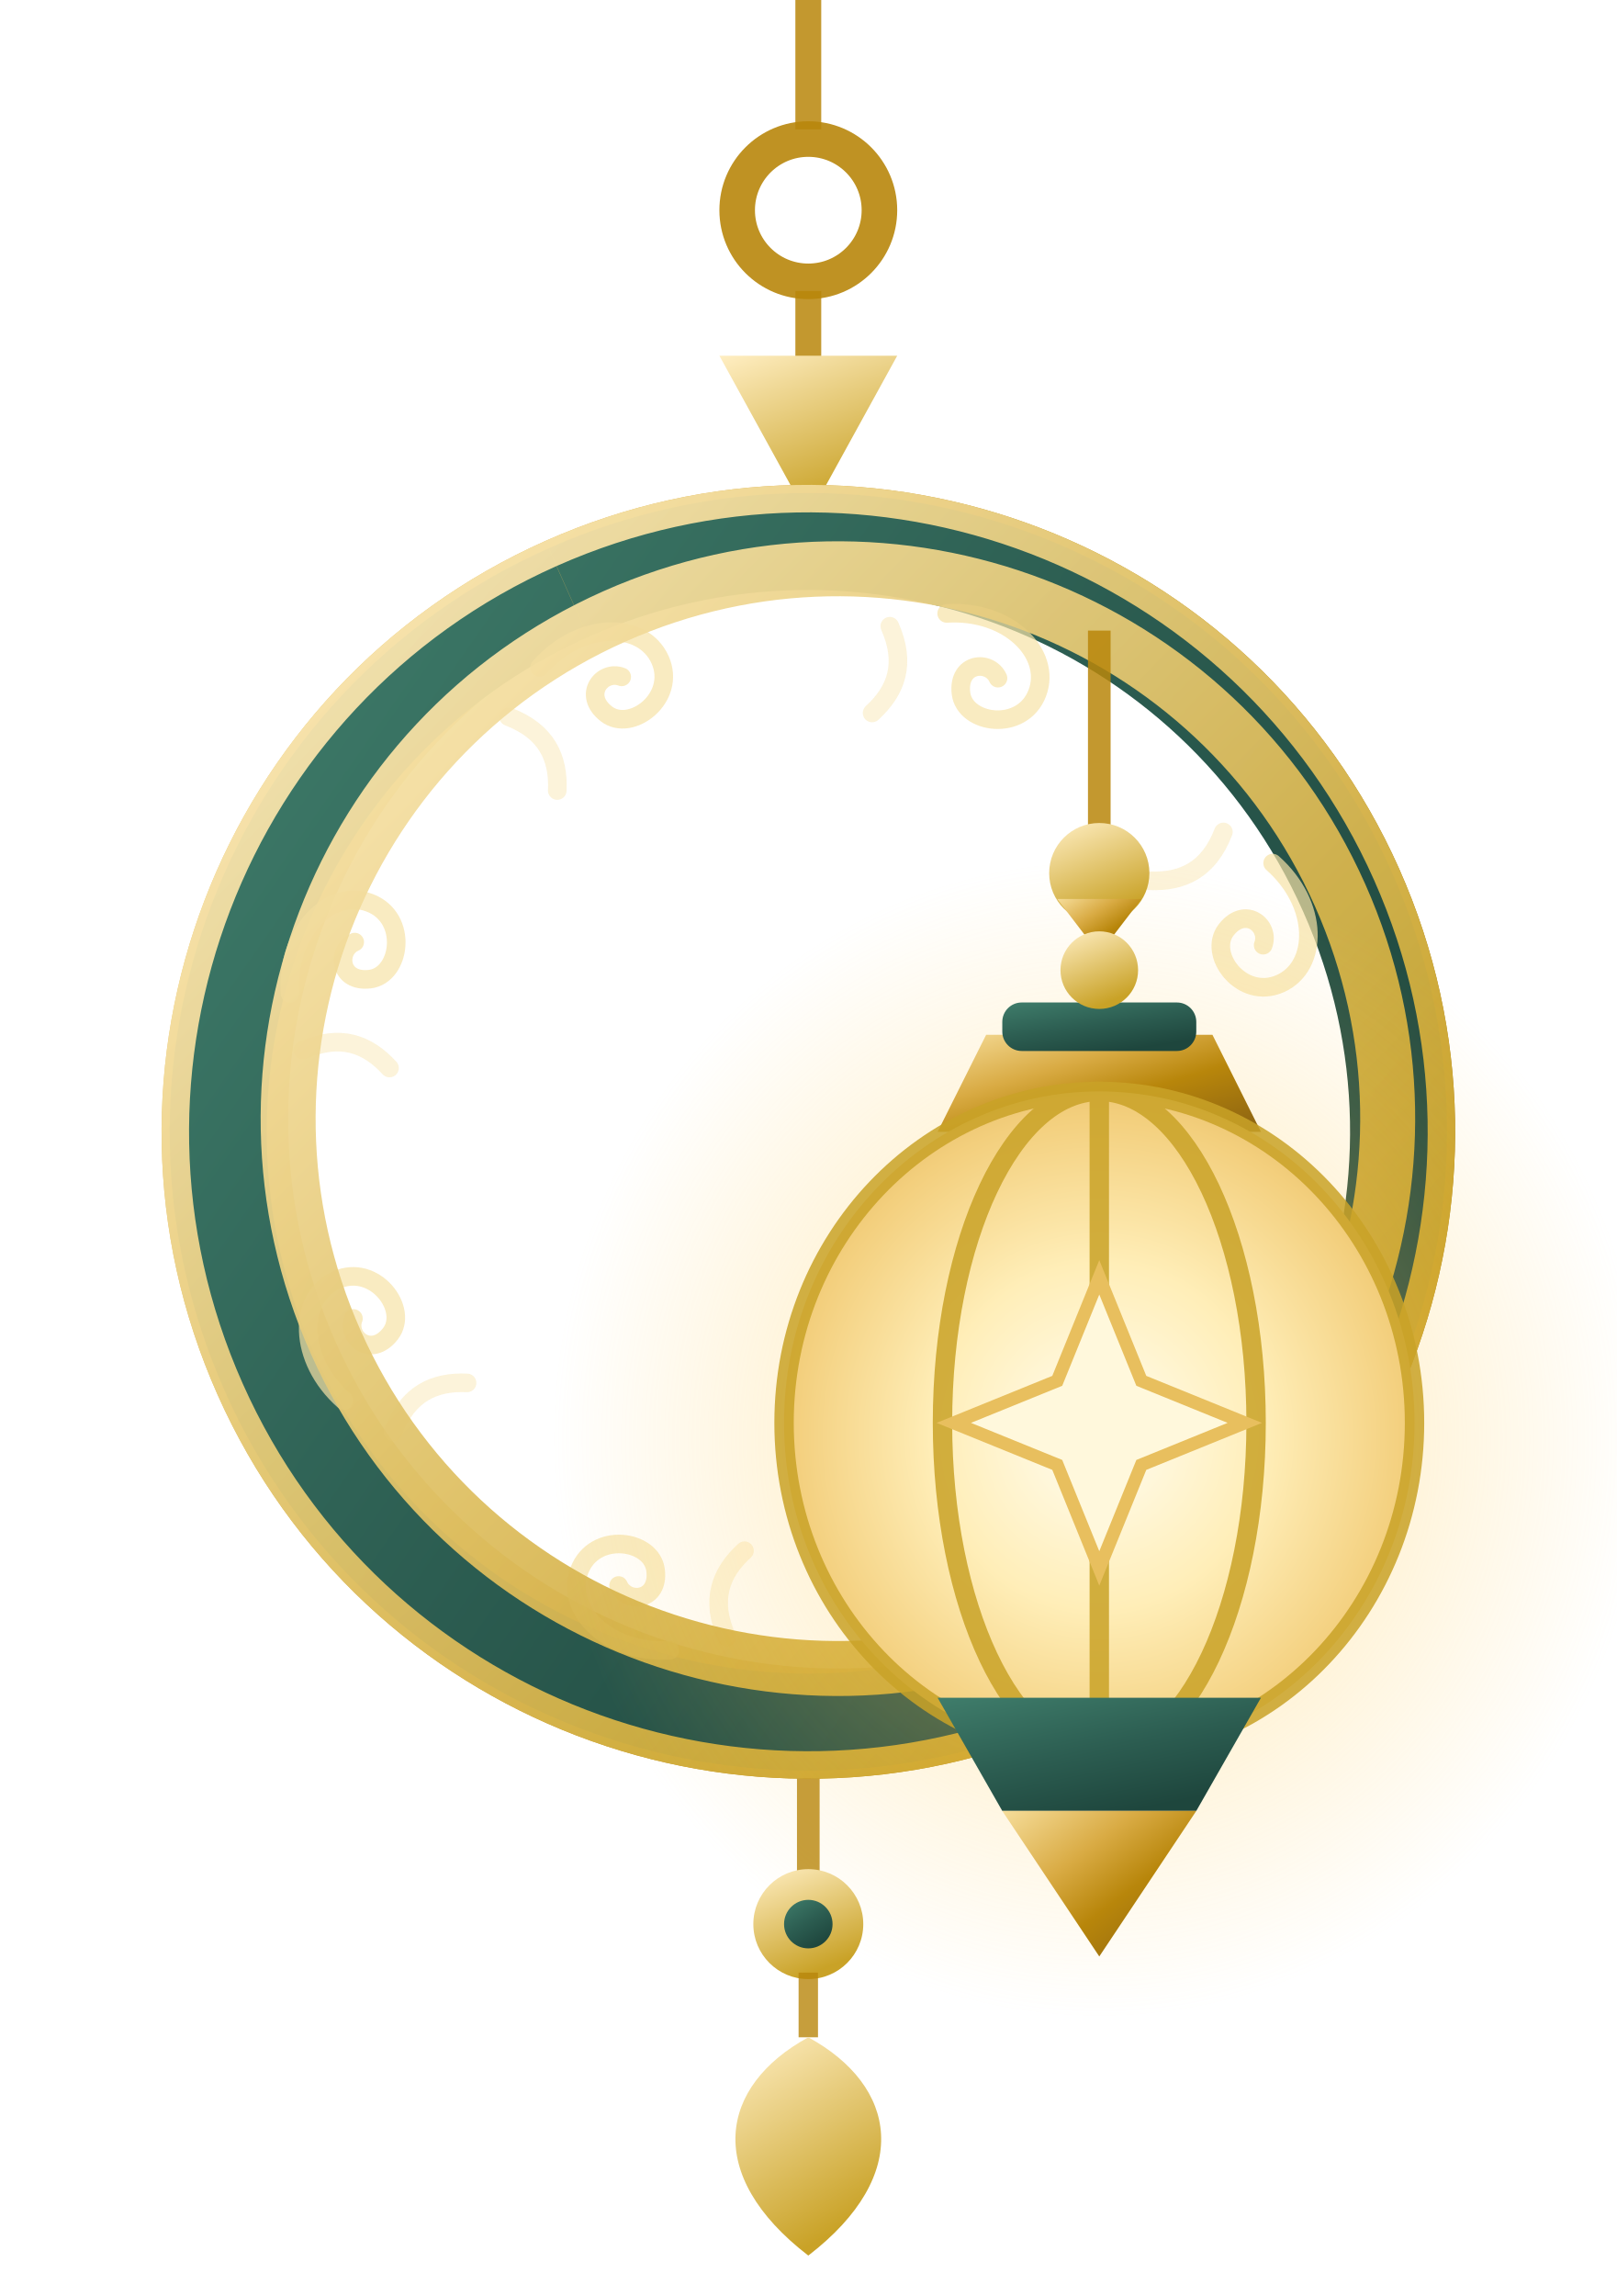
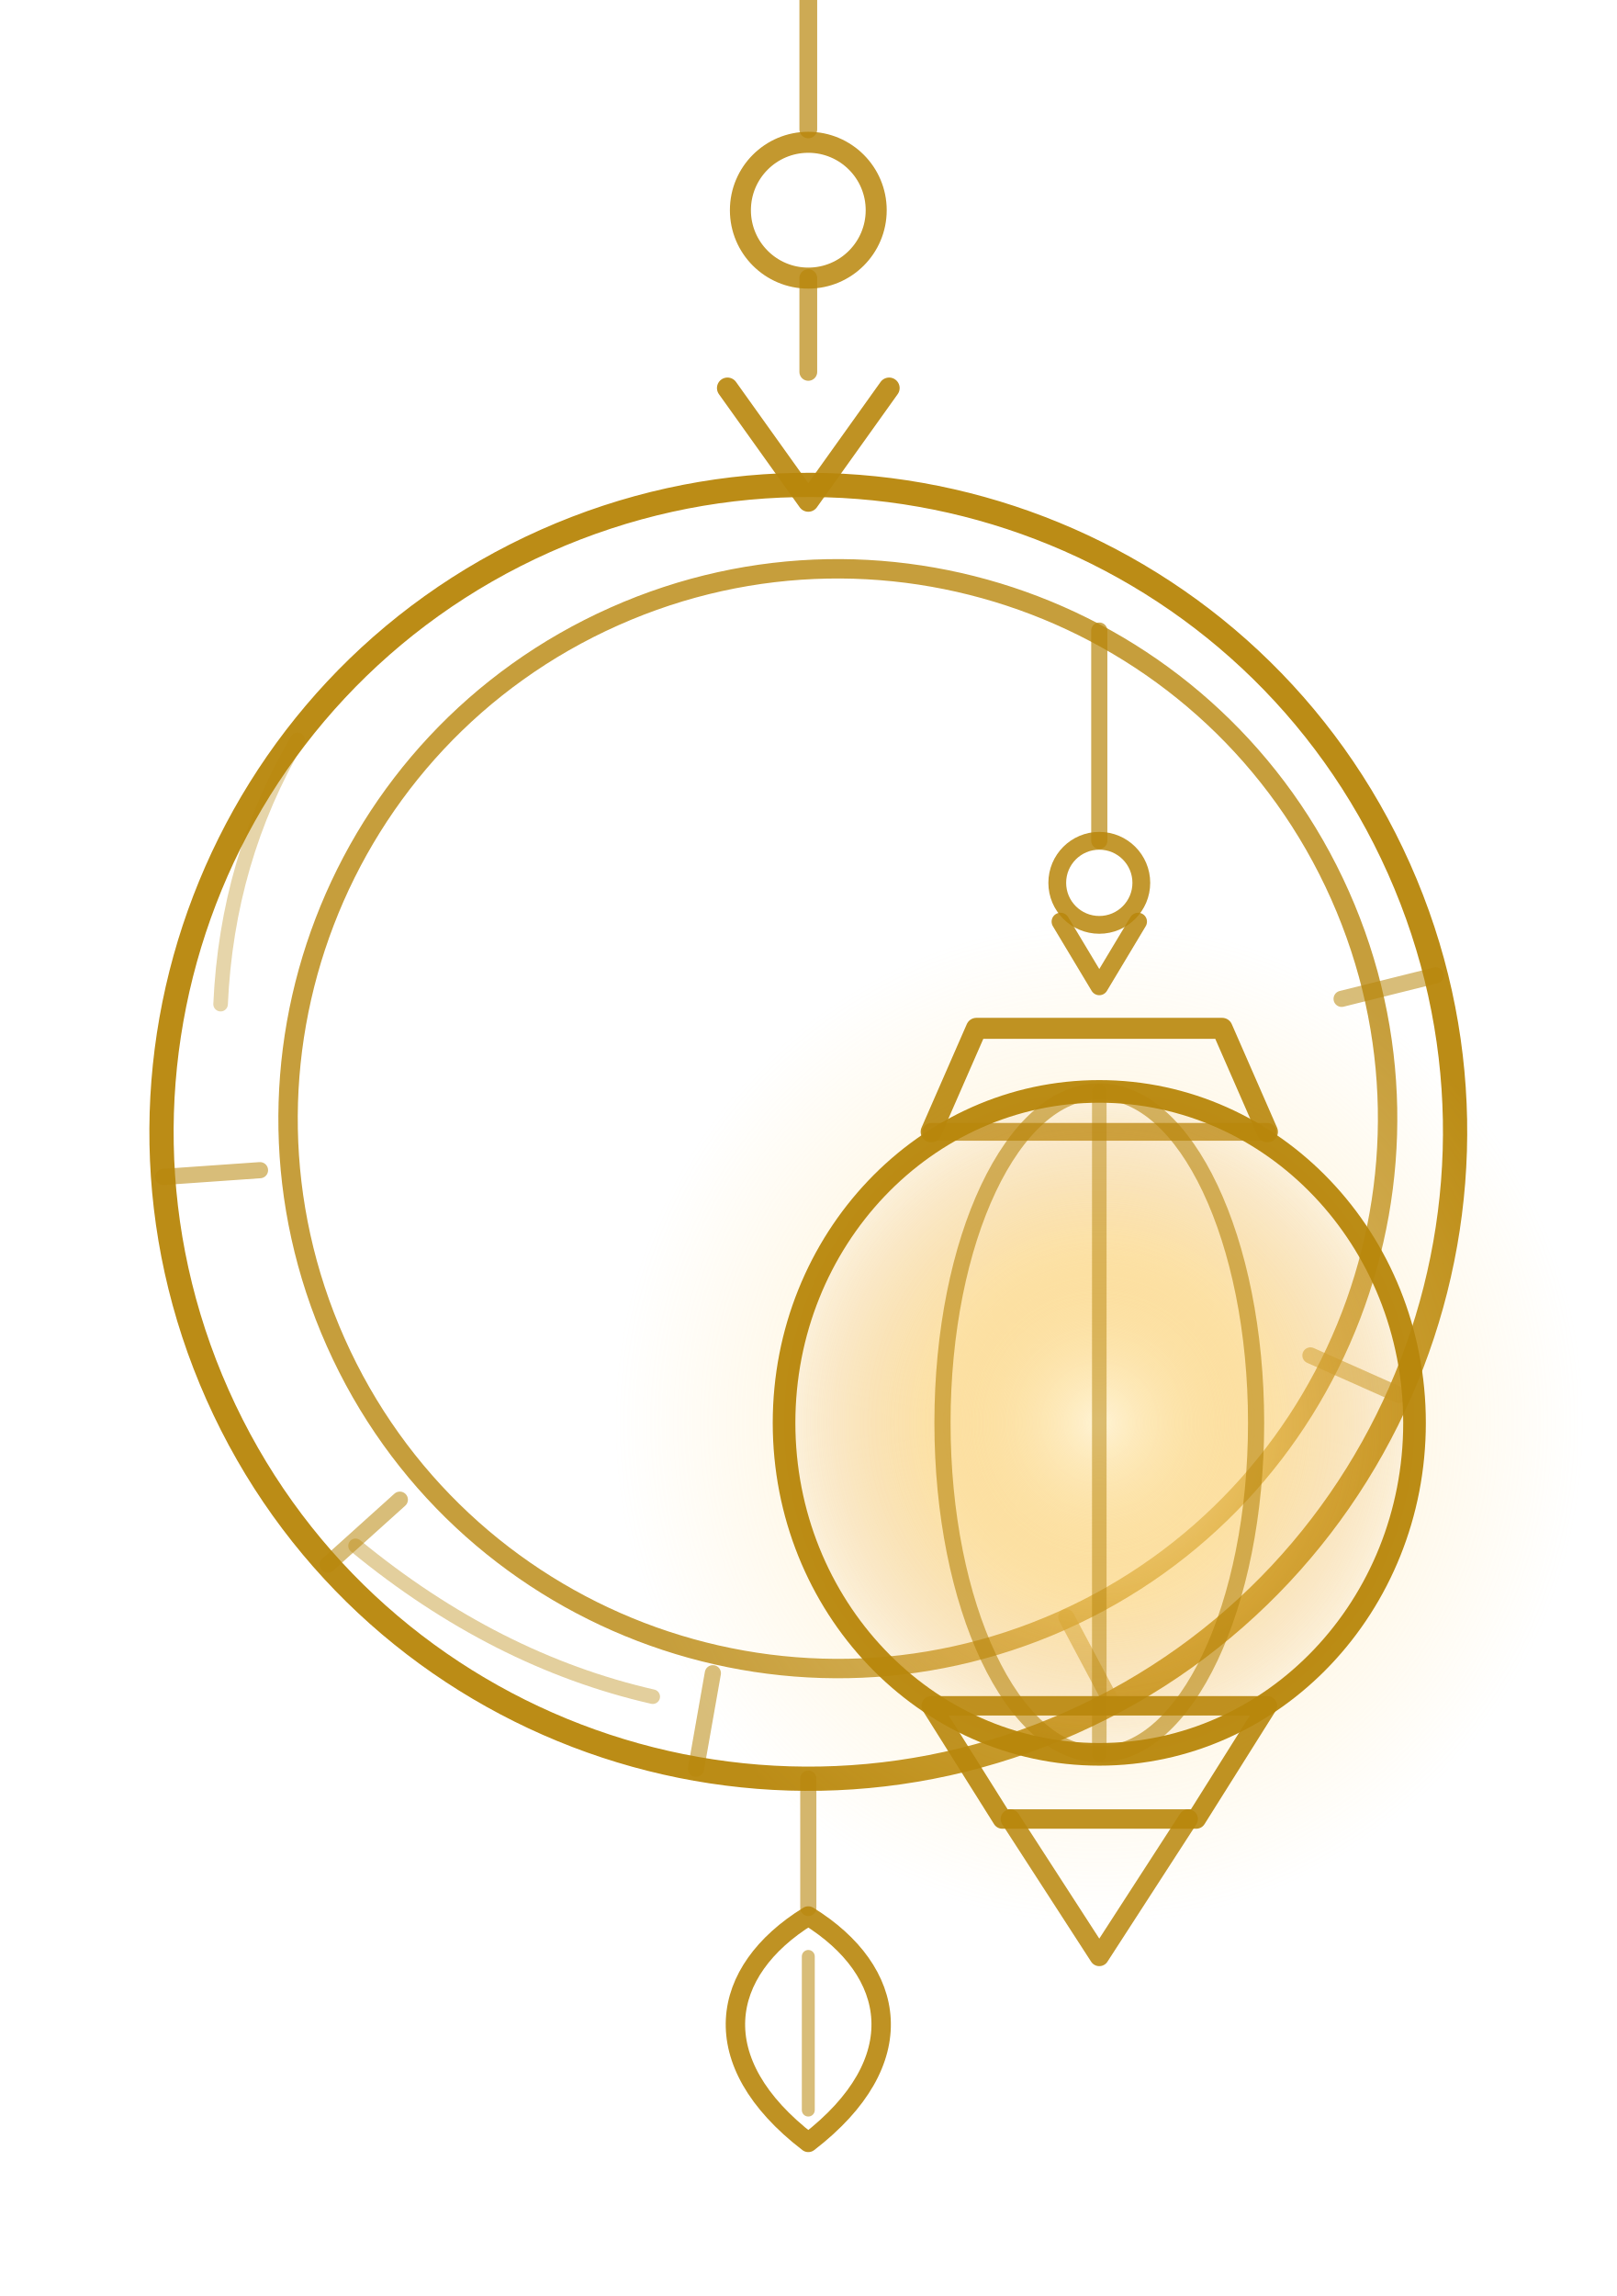
- <svg xmlns="http://www.w3.org/2000/svg" viewBox="0 0 100 142" fill="none" role="img" aria-label="OakenIT lantern" width="400" color="#b8860b">
+ <svg xmlns="http://www.w3.org/2000/svg" viewBox="0 0 100 142" fill="none" role="img" aria-label="OakenIT moon lantern" width="400" color="#b8860b">
  <defs>
-     <linearGradient id="brass-p1" x1="0" y1="0" x2="1" y2="1">
-       <stop offset="0%" stop-color="#f6dd9a" />
-       <stop offset="35%" stop-color="#d9ab44" />
-       <stop offset="60%" stop-color="#b8860b" />
-       <stop offset="100%" stop-color="#8a6212" />
-     </linearGradient>
-     <linearGradient id="brassEdge-p1" x1="0" y1="0" x2="0.4" y2="1">
-       <stop offset="0%" stop-color="#ffeec2" />
-       <stop offset="100%" stop-color="#c9a227" />
-     </linearGradient>
-     <linearGradient id="jade-p1" x1="0" y1="0" x2="0.6" y2="1">
-       <stop offset="0%" stop-color="#3f7d6b" />
-       <stop offset="55%" stop-color="#2c5d51" />
-       <stop offset="100%" stop-color="#1e463d" />
-     </linearGradient>
-     <radialGradient id="glass-p1" cx="0.5" cy="0.52" r="0.62">
-       <stop offset="0%" stop-color="#fffdf2" />
-       <stop offset="42%" stop-color="#ffeeb8" />
-       <stop offset="78%" stop-color="#f3cf7d" />
-       <stop offset="100%" stop-color="#e0b45c" />
+     <radialGradient id="glass-ex" cx="0.5" cy="0.5" r="0.5">
+       <stop offset="0%" stop-color="#fff4d6" stop-opacity="0.9" />
+       <stop offset="55%" stop-color="#f7c04a" stop-opacity="0.35" />
+       <stop offset="100%" stop-color="#d4820c" stop-opacity="0.05" />
    </radialGradient>
-     <radialGradient id="halo-p1" cx="0.5" cy="0.5" r="0.5">
-       <stop offset="0%" stop-color="#ffe9a8" stop-opacity="0.85" />
-       <stop offset="45%" stop-color="#ffd166" stop-opacity="0.3" />
-       <stop offset="100%" stop-color="#ffd166" stop-opacity="0" />
+     <radialGradient id="halo-ex" cx="0.5" cy="0.5" r="0.5">
+       <stop offset="0%" stop-color="#ffdb8a" stop-opacity="0.5" />
+       <stop offset="100%" stop-color="#ffdb8a" stop-opacity="0" />
    </radialGradient>
-     <clipPath id="clip-p1">
-       <path d="M50 38 a40 40 0 1 0 0.01 0 Z M52 44 a34 34 0 1 0 0.01 0 Z" fill-rule="evenodd" />
-     </clipPath>
  </defs>
-   <line x1="50" y1="0" x2="50" y2="8" stroke="currentColor" stroke-width="1.6" opacity="0.85" />
-   <circle cx="50" cy="13" r="4.4" stroke="currentColor" stroke-width="2.2" opacity="0.9" />
-   <line x1="50" y1="18" x2="50" y2="23" stroke="currentColor" stroke-width="1.6" opacity="0.85" />
-   <path d="M44.5 22 H55.5 L50 32 Z" fill="url(#brassEdge-p1)" />
-   <g transform="translate(0 -8)">
-     <g transform="rotate(-24 50 78)">
-       <path d="M50 38 a40 40 0 1 0 0.01 0 Z M52 44 a34 34 0 1 0 0.01 0 Z" fill-rule="evenodd" fill="url(#brass-p1)" />
-       <g clip-path="url(#clip-p1)">
-         <path d="M50 41.5 a36.5 36.5 0 1 0 0.01 0" fill="none" stroke="url(#jade-p1)" stroke-width="6" />
-         <g fill="none" stroke="#f7e2a6" stroke-width="1.15" stroke-linecap="round" opacity="0.7">
-           <g transform="rotate(0 50 78)">
-             <path d="M46.5 45 c 3.5 -1.6 7 0 7 2.6 c 0 2.6 -3.5 3.4 -4.4 1.7 c -0.9 -1.7 0.9 -2.6 1.8 -1.7" />
-             <path d="M43.5 47 c 1.8 1.8 1.8 3.6 0.9 5.4" opacity="0.6" />
-           </g>
-           <g transform="rotate(45 50 78)">
-             <path d="M46.5 45 c 3.5 -1.6 7 0 7 2.6 c 0 2.6 -3.5 3.4 -4.4 1.7 c -0.9 -1.7 0.9 -2.6 1.8 -1.7" />
-             <path d="M43.5 47 c 1.8 1.8 1.8 3.6 0.9 5.4" opacity="0.6" />
-           </g>
-           <g transform="rotate(90 50 78)">
-             <path d="M46.5 45 c 3.5 -1.6 7 0 7 2.6 c 0 2.6 -3.5 3.4 -4.4 1.7 c -0.9 -1.7 0.9 -2.6 1.8 -1.7" />
-             <path d="M43.5 47 c 1.8 1.8 1.8 3.6 0.9 5.4" opacity="0.6" />
-           </g>
-           <g transform="rotate(135 50 78)">
-             <path d="M46.5 45 c 3.5 -1.6 7 0 7 2.6 c 0 2.6 -3.5 3.4 -4.4 1.7 c -0.9 -1.7 0.9 -2.6 1.8 -1.7" />
-             <path d="M43.5 47 c 1.8 1.8 1.8 3.6 0.9 5.4" opacity="0.6" />
-           </g>
-           <g transform="rotate(180 50 78)">
-             <path d="M46.5 45 c 3.5 -1.6 7 0 7 2.6 c 0 2.6 -3.5 3.4 -4.4 1.7 c -0.9 -1.7 0.9 -2.6 1.8 -1.7" />
-             <path d="M43.5 47 c 1.8 1.8 1.8 3.6 0.9 5.4" opacity="0.6" />
-           </g>
-           <g transform="rotate(225 50 78)">
-             <path d="M46.5 45 c 3.5 -1.6 7 0 7 2.6 c 0 2.6 -3.5 3.4 -4.4 1.7 c -0.9 -1.7 0.9 -2.6 1.8 -1.7" />
-             <path d="M43.5 47 c 1.8 1.8 1.8 3.6 0.9 5.4" opacity="0.6" />
-           </g>
-           <g transform="rotate(270 50 78)">
-             <path d="M46.5 45 c 3.5 -1.6 7 0 7 2.6 c 0 2.6 -3.5 3.4 -4.4 1.7 c -0.9 -1.7 0.9 -2.6 1.8 -1.7" />
-             <path d="M43.5 47 c 1.8 1.8 1.8 3.6 0.9 5.4" opacity="0.6" />
-           </g>
-           <g transform="rotate(315 50 78)">
-             <path d="M46.5 45 c 3.5 -1.6 7 0 7 2.6 c 0 2.6 -3.5 3.4 -4.4 1.7 c -0.9 -1.7 0.9 -2.6 1.8 -1.7" />
-             <path d="M43.5 47 c 1.8 1.8 1.8 3.6 0.9 5.4" opacity="0.6" />
-           </g>
-         </g>
-         <path d="M50 38 a40 40 0 1 0 0.01 0 Z M52 44 a34 34 0 1 0 0.01 0 Z" fill-rule="evenodd" fill="none" stroke="url(#brassEdge-p1)" stroke-width="3.4" opacity="0.95" />
+   <g stroke="currentColor" fill="none" stroke-linecap="round" stroke-linejoin="round" vector-effect="non-scaling-stroke">
+     <line x1="50" y1="0" x2="50" y2="8" stroke-width="1.1" opacity="0.7" />
+     <circle cx="50" cy="13" r="4.2" stroke-width="1.3" opacity="0.85" />
+     <line x1="50" y1="17.2" x2="50" y2="23" stroke-width="1.1" opacity="0.7" />
+     <g transform="translate(0 -8)">
+       <path d="M45 32 L50 39 L55 32" stroke-width="1.3" opacity="0.9" />
+       <g transform="rotate(-24 50 78)">
+         <circle cx="50" cy="78" r="40" stroke-width="1.5" opacity="0.95" />
+         <circle cx="52" cy="78" r="34" stroke-width="1.2" opacity="0.8" />
+         <line x1="50" y1="38" x2="50" y2="44" stroke-width="1" opacity="0.55" transform="rotate(100 50 78)" />
+         <line x1="50" y1="38" x2="50" y2="44" stroke-width="1" opacity="0.55" transform="rotate(138 50 78)" />
+         <line x1="50" y1="38" x2="50" y2="44" stroke-width="1" opacity="0.55" transform="rotate(176 50 78)" />
+         <line x1="50" y1="38" x2="50" y2="44" stroke-width="1" opacity="0.55" transform="rotate(214 50 78)" />
+         <line x1="50" y1="38" x2="50" y2="44" stroke-width="1" opacity="0.55" transform="rotate(252 50 78)" />
+         <line x1="50" y1="38" x2="50" y2="44" stroke-width="1" opacity="0.55" transform="rotate(290 50 78)" />
+         <path d="M14 90 q 5 10 13 16" stroke-width="0.9" opacity="0.4" />
+         <path d="M20 56 q 4 -8 11 -13" stroke-width="0.9" opacity="0.35" />
      </g>
+       <ellipse cx="68" cy="96" rx="30" ry="31" fill="url(#halo-ex)" stroke="none" />
+       <line x1="68" y1="47" x2="68" y2="60" stroke-width="1" opacity="0.7" />
+       <circle cx="68" cy="62.6" r="2.6" stroke-width="1.1" opacity="0.85" />
+       <path d="M65.6 65 L68 69 L70.4 65" stroke-width="1.1" opacity="0.85" />
+       <path d="M57.6 78 L60.4 71.6 L75.6 71.6 L78.4 78" stroke-width="1.3" opacity="0.9" />
+       <line x1="57.6" y1="78" x2="78.4" y2="78" stroke-width="1.1" opacity="0.75" />
+       <ellipse cx="68" cy="96" rx="19.5" ry="20.5" fill="url(#glass-ex)" stroke="none" />
+       <ellipse cx="68" cy="96" rx="19.5" ry="20.5" stroke-width="1.4" opacity="0.95" />
+       <ellipse cx="68" cy="96" rx="9.7" ry="20.5" stroke-width="1" opacity="0.6" />
+       <line x1="68" y1="75.5" x2="68" y2="116.5" stroke-width="0.9" opacity="0.5" />
+       <path d="M57.6 113.5 L78.4 113.5 L74 120.5 L62 120.5 Z" stroke-width="1.2" opacity="0.9" />
+       <path d="M62.5 120.5 L68 129 L73.5 120.5" stroke-width="1.2" opacity="0.85" />
+       <line x1="50" y1="118" x2="50" y2="126" stroke-width="1" opacity="0.6" />
+       <path d="M50 126.5 c 5.5 3.4 6.5 9 0 14 c -6.5 -5 -5.5 -10.6 0 -14 Z" stroke-width="1.2" opacity="0.9" />
+       <line x1="50" y1="129" x2="50" y2="138.5" stroke-width="0.8" opacity="0.55" />
    </g>
-     <ellipse cx="68" cy="97" rx="34" ry="36" fill="url(#halo-p1)" />
-     <line x1="68" y1="47" x2="68" y2="60" stroke="currentColor" stroke-width="1.4" opacity="0.85" />
-     <circle cx="68" cy="62" r="3.1" fill="url(#brassEdge-p1)" />
-     <path d="M65.4 63.6 h5.2 l-2.6 3.4 Z" fill="url(#brass-p1)" />
-     <path d="M58 78 h20 l-3 -6 h-14 Z" fill="url(#brass-p1)" />
-     <rect x="62" y="70" width="12" height="3" rx="1.2" fill="url(#jade-p1)" />
-     <circle cx="68" cy="68" r="2.4" fill="url(#brassEdge-p1)" />
-     <ellipse cx="68" cy="96" rx="19.5" ry="20.5" fill="url(#glass-p1)" />
-     <g stroke="#c9a227" stroke-width="1.2" fill="none" opacity="0.85">
-       <ellipse cx="68" cy="96" rx="19.5" ry="20.5" />
-       <ellipse cx="68" cy="96" rx="9.7" ry="20.5" />
-       <line x1="68" y1="75.5" x2="68" y2="116.5" />
-     </g>
-     <path d="M68 87 l2.6 6.4 6.4 2.6 -6.4 2.6 -2.6 6.4 -2.6 -6.4 -6.4 -2.6 6.4 -2.6 Z" fill="#fff8dc" />
-     <path d="M68 87 l2.6 6.4 6.4 2.6 -6.4 2.6 -2.6 6.4 -2.6 -6.4 -6.4 -2.6 6.4 -2.6 Z" fill="none" stroke="#e8bf5e" stroke-width="0.8" />
-     <path d="M58 113 h20 l-4 7 h-12 Z" fill="url(#jade-p1)" />
-     <path d="M62 120 h12 l-6 9 Z" fill="url(#brass-p1)" />
-     <line x1="50" y1="118" x2="50" y2="124" stroke="currentColor" stroke-width="1.4" opacity="0.8" />
-     <circle cx="50" cy="127" r="3.4" fill="url(#brassEdge-p1)" />
-     <circle cx="50" cy="127" r="1.5" fill="url(#jade-p1)" />
-     <line x1="50" y1="130" x2="50" y2="134" stroke="currentColor" stroke-width="1.2" opacity="0.8" />
-     <path d="M50 134 c 5.5 3 6.5 8.5 0 13.5 c -6.5 -5 -5.5 -10.5 0 -13.5 Z" fill="url(#brassEdge-p1)" />
-     <line x1="50" y1="136" x2="50" y2="146" stroke="url(#jade-p1)" stroke-width="0.9" opacity="0.8" />
  </g>
</svg>
